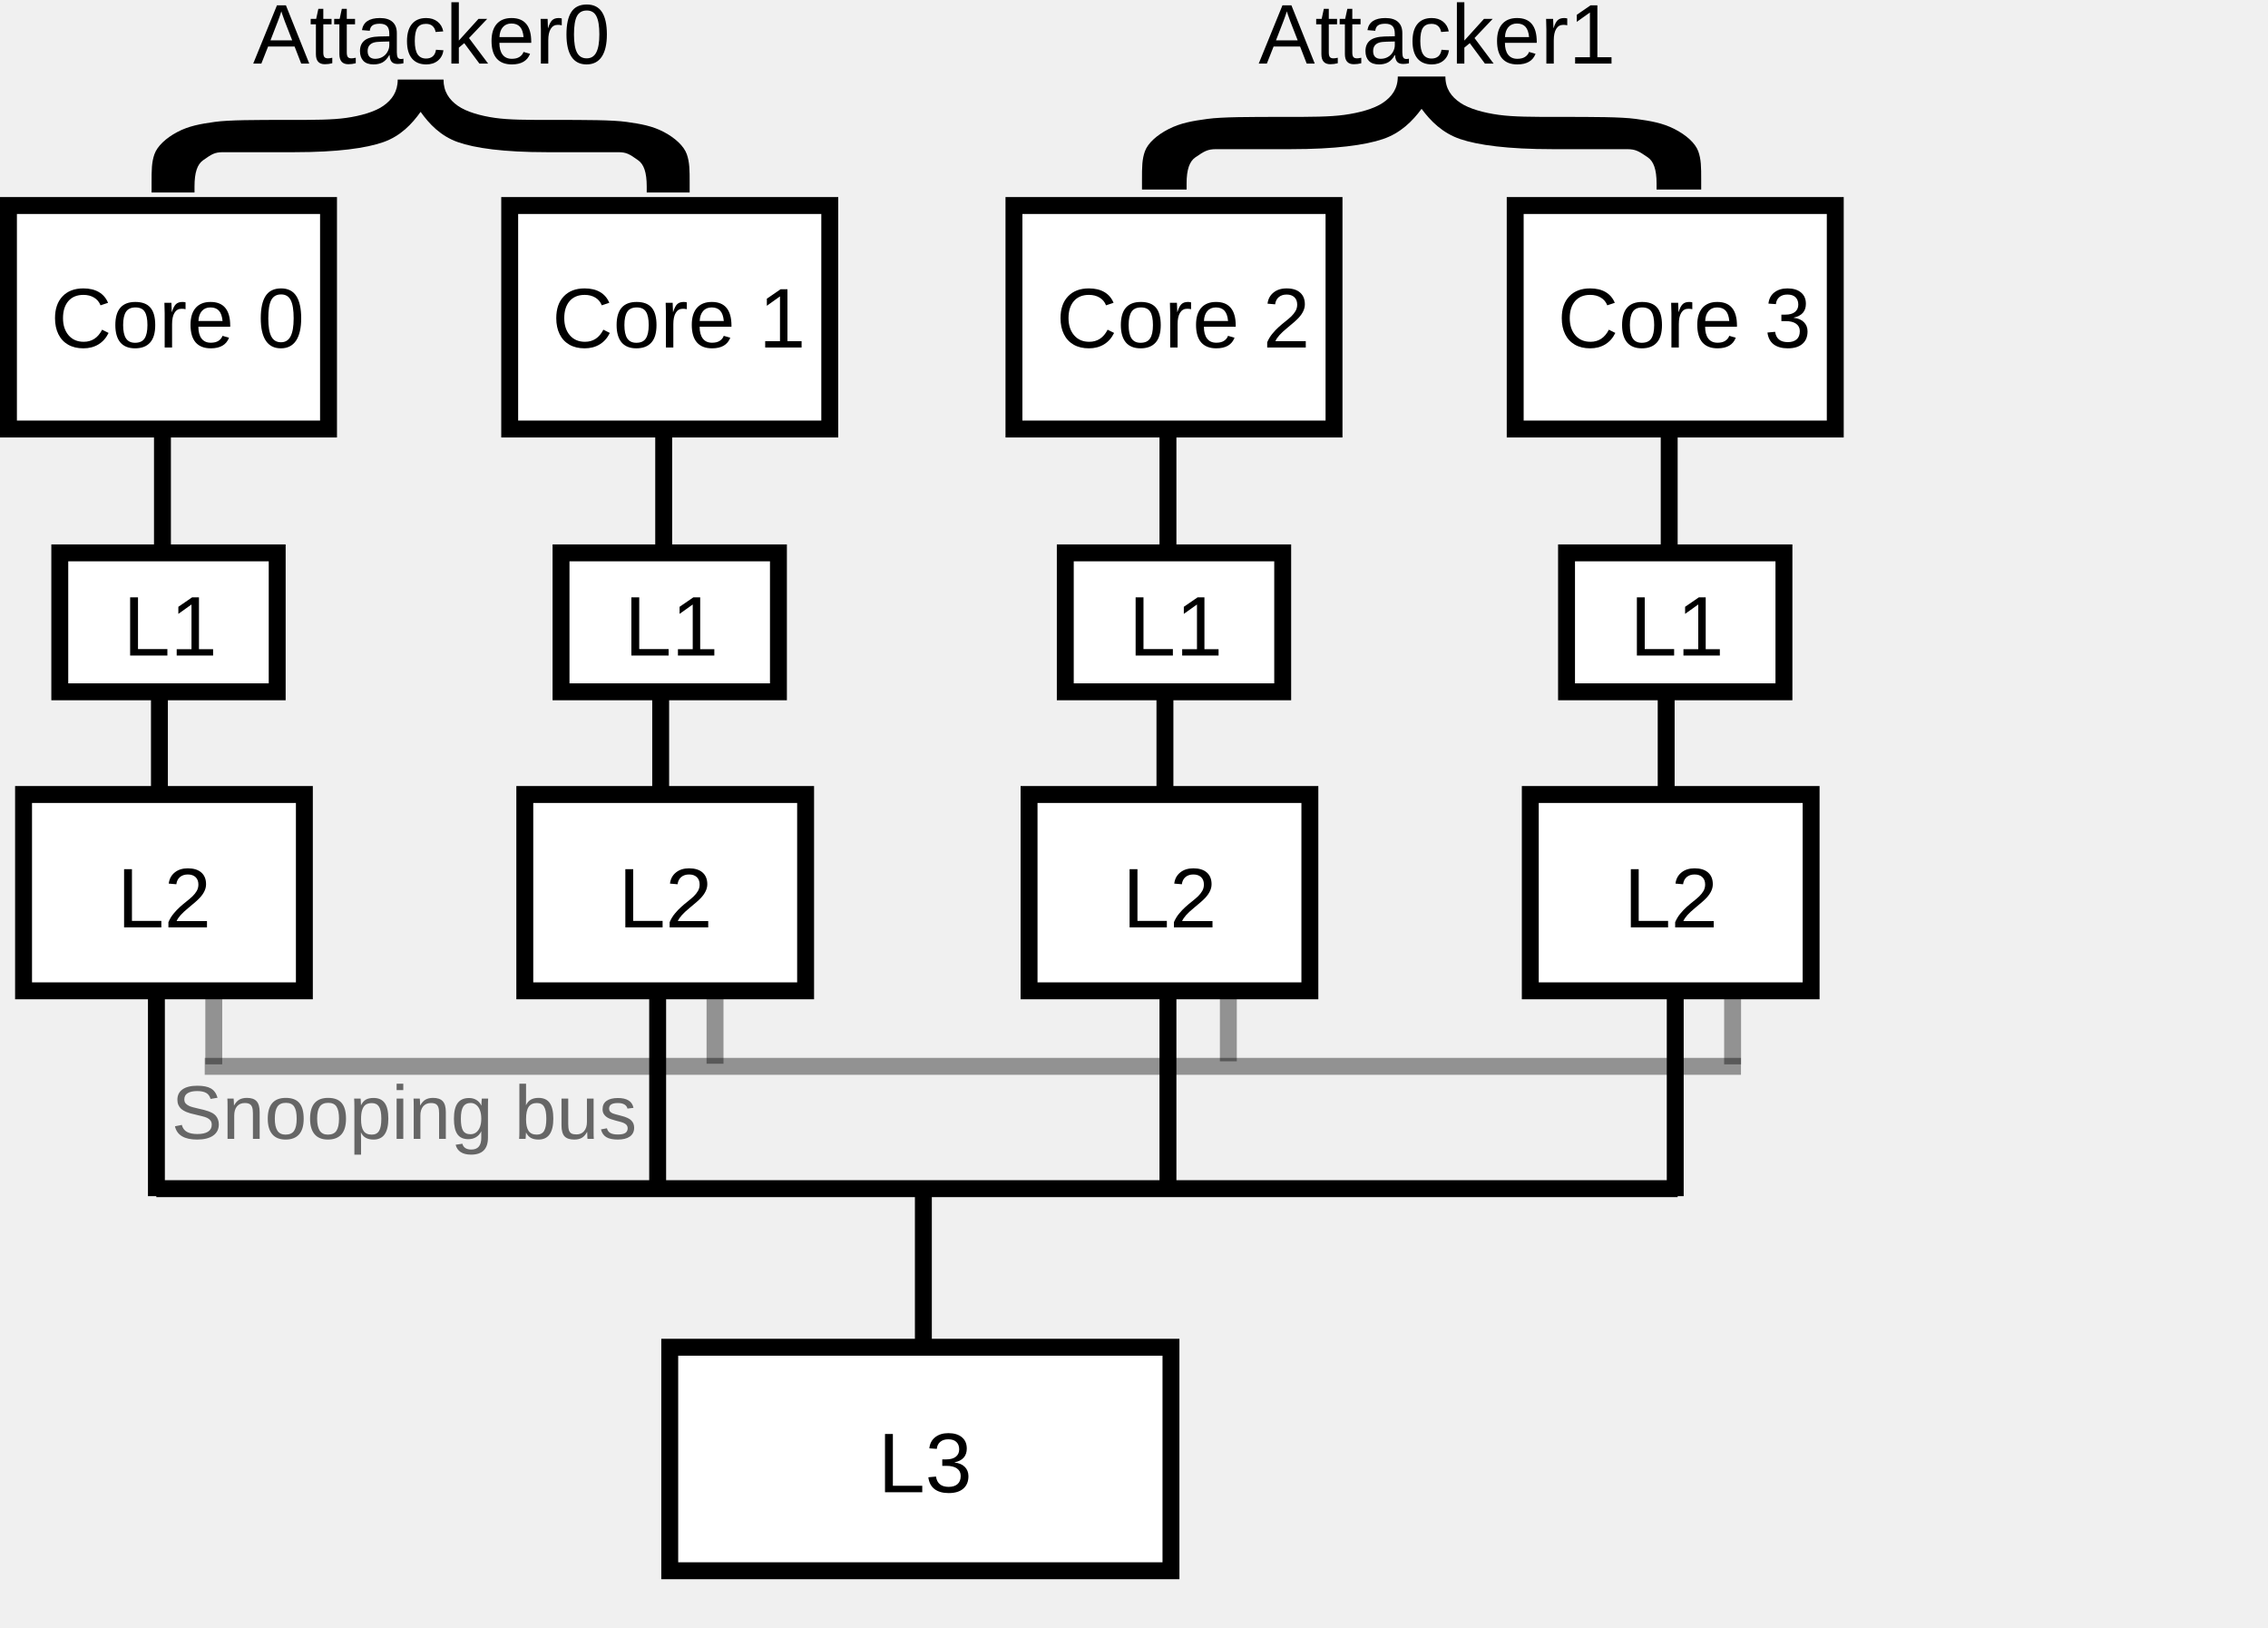
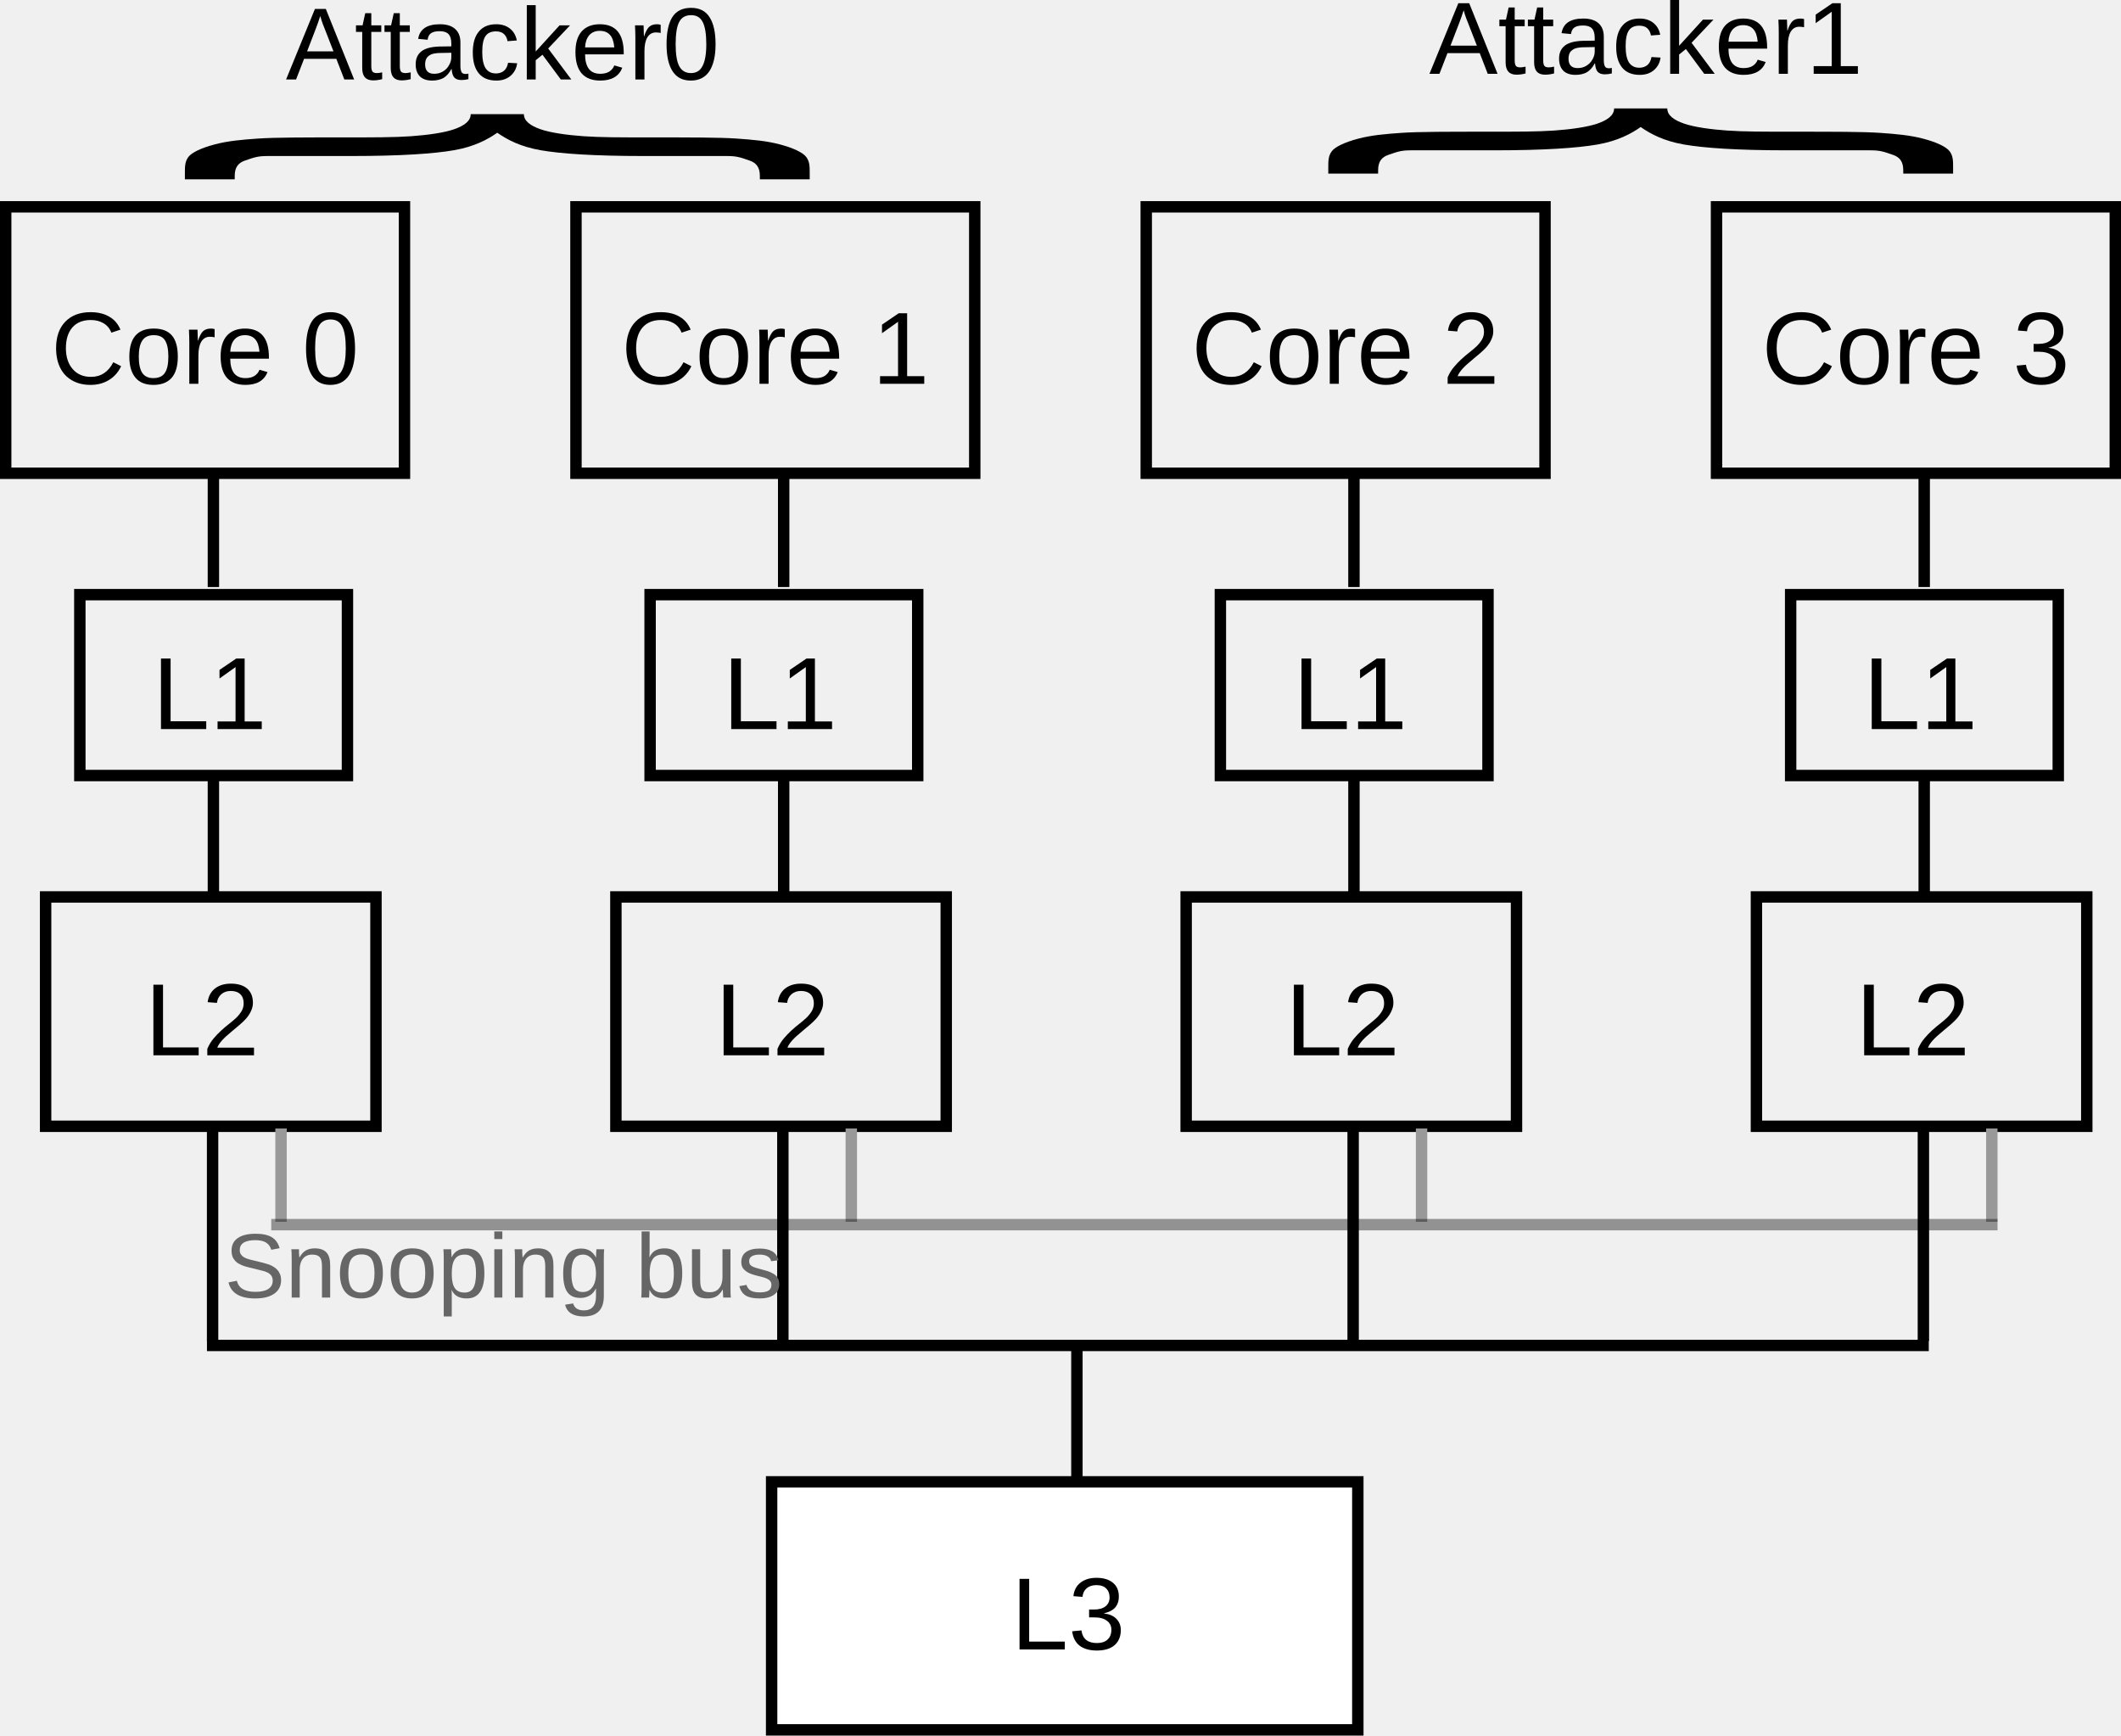
- <svg xmlns="http://www.w3.org/2000/svg" width="536.508" height="384.888" id="svg2" version="1.1">
+ <svg xmlns="http://www.w3.org/2000/svg" width="185.964" height="152.156" id="svg2" version="1.1">
  <defs id="defs4" />
-   <g id="layer1" transform="translate(-130.8571,-106.6172)">
-     <rect style="fill:#ffffff;fill-opacity:1;fill-rule:nonzero;stroke:#000000;stroke-width:4;stroke-linecap:butt;stroke-linejoin:miter;stroke-miterlimit:4;stroke-opacity:1;stroke-dasharray:none;stroke-dashoffset:0" id="rect2991" width="75.714" height="52.857" x="132.857" y="155.219" />
-     <text xml:space="preserve" style="font-size:20px;font-style:normal;font-variant:normal;font-weight:normal;font-stretch:normal;text-align:start;line-height:125%;letter-spacing:0px;word-spacing:0px;writing-mode:lr-tb;text-anchor:start;fill:#000000;fill-opacity:1;stroke:none;font-family:Arial;-inkscape-font-specification:Arial" x="142.857" y="188.791" id="text2993">
-       <tspan id="tspan2995" x="142.857" y="188.791">Core 0</tspan>
+   <g id="layer1" transform="translate(-631.7535,-151.6791)">
+     <text xml:space="preserve" style="font-size:9px;font-style:normal;font-variant:normal;font-weight:normal;font-stretch:normal;text-align:start;line-height:125%;letter-spacing:0px;word-spacing:0px;writing-mode:lr-tb;text-anchor:start;fill:#000000;fill-opacity:1;stroke:none;font-family:Arial;-inkscape-font-specification:Arial" x="636.217" y="185.328" id="text3816">
+       <tspan id="tspan3818" x="636.217" y="185.328">Core 0</tspan>
    </text>
-     <rect y="237.362" x="145" height="32.857" width="51.429" id="rect2997" style="fill:#ffffff;fill-opacity:1;fill-rule:nonzero;stroke:#000000;stroke-width:4;stroke-linecap:butt;stroke-linejoin:miter;stroke-miterlimit:4;stroke-opacity:1;stroke-dasharray:none;stroke-dashoffset:0" />
-     <text xml:space="preserve" style="font-size:20px;font-style:normal;font-variant:normal;font-weight:normal;font-stretch:normal;text-align:start;line-height:125%;letter-spacing:0px;word-spacing:0px;writing-mode:lr-tb;text-anchor:start;fill:#000000;fill-opacity:1;stroke:none;font-family:Arial;-inkscape-font-specification:Arial" x="160" y="261.648" id="text2999">
-       <tspan id="tspan3001" x="160" y="261.648">L1</tspan>
+     <text xml:space="preserve" style="font-size:9px;font-style:normal;font-variant:normal;font-weight:normal;font-stretch:normal;text-align:start;line-height:125%;letter-spacing:0px;word-spacing:0px;writing-mode:lr-tb;text-anchor:start;fill:#000000;fill-opacity:1;stroke:none;font-family:Arial;-inkscape-font-specification:Arial" x="645.131" y="215.597" id="text3820">
+       <tspan id="tspan3822" x="645.131" y="215.597">L1</tspan>
    </text>
-     <rect style="fill:#ffffff;fill-opacity:1;fill-rule:nonzero;stroke:#000000;stroke-width:4;stroke-linecap:butt;stroke-linejoin:miter;stroke-miterlimit:4;stroke-opacity:1;stroke-dasharray:none;stroke-dashoffset:0" id="rect3003" width="66.429" height="46.429" x="136.429" y="294.505" />
-     <text id="text3005" y="325.934" x="158.571" style="font-size:20px;font-style:normal;font-variant:normal;font-weight:normal;font-stretch:normal;text-align:start;line-height:125%;letter-spacing:0px;word-spacing:0px;writing-mode:lr-tb;text-anchor:start;fill:#000000;fill-opacity:1;stroke:none;font-family:Arial;-inkscape-font-specification:Arial" xml:space="preserve">
-       <tspan y="325.934" x="158.571" id="tspan3007">L2</tspan>
+     <text xml:space="preserve" style="font-size:9px;font-style:normal;font-variant:normal;font-weight:normal;font-stretch:normal;text-align:start;line-height:125%;letter-spacing:0px;word-spacing:0px;writing-mode:lr-tb;text-anchor:start;fill:#000000;fill-opacity:1;stroke:none;font-family:Arial;-inkscape-font-specification:Arial" x="644.467" y="244.195" id="text3824">
+       <tspan id="tspan3826" x="644.467" y="244.195">L2</tspan>
    </text>
-     <path style="fill:none;stroke:#000000;stroke-width:4;stroke-linecap:butt;stroke-linejoin:miter;stroke-miterlimit:4;stroke-opacity:1;stroke-dasharray:none" d="m 169.286,208.791 c 0,28.571 0,29.286 0,29.286" id="path3011" />
-     <path id="path3781" d="m 168.571,270.219 c 0,23.331 0,23.915 0,23.915" style="fill:none;stroke:#000000;stroke-width:4;stroke-linecap:butt;stroke-linejoin:miter;stroke-miterlimit:4;stroke-opacity:1;stroke-dasharray:none" />
-     <rect y="155.219" x="251.429" height="52.857" width="75.714" id="rect3783" style="fill:#ffffff;fill-opacity:1;fill-rule:nonzero;stroke:#000000;stroke-width:4;stroke-linecap:butt;stroke-linejoin:miter;stroke-miterlimit:4;stroke-opacity:1;stroke-dasharray:none;stroke-dashoffset:0" />
-     <text id="text3785" y="188.791" x="261.429" style="font-size:20px;font-style:normal;font-variant:normal;font-weight:normal;font-stretch:normal;text-align:start;line-height:125%;letter-spacing:0px;word-spacing:0px;writing-mode:lr-tb;text-anchor:start;fill:#000000;fill-opacity:1;stroke:none;font-family:Arial;-inkscape-font-specification:Arial" xml:space="preserve">
-       <tspan y="188.791" x="261.429" id="tspan3787">Core 1</tspan>
+     <rect y="169.812" x="632.253" height="23.357" width="34.964" id="rect3828" style="fill:none;stroke:#000000;stroke-width:1;stroke-linecap:butt;stroke-linejoin:miter;stroke-miterlimit:4;stroke-opacity:1;stroke-dasharray:none;stroke-dashoffset:0" />
+     <rect style="fill:none;stroke:#000000;stroke-width:1;stroke-linecap:butt;stroke-linejoin:miter;stroke-miterlimit:4;stroke-opacity:1;stroke-dasharray:none;stroke-dashoffset:0" id="rect3830" width="23.464" height="15.857" x="638.753" y="203.812" />
+     <rect y="230.312" x="635.753" height="20.107" width="28.964" id="rect3832" style="fill:none;stroke:#000000;stroke-width:1;stroke-linecap:butt;stroke-linejoin:miter;stroke-miterlimit:4;stroke-opacity:1;stroke-dasharray:none;stroke-dashoffset:0" />
+     <path id="path3834" d="m 650.464,192.791 c 0,10.101 0,10.354 0,10.354" style="fill:none;stroke:#000000;stroke-width:1;stroke-linecap:butt;stroke-linejoin:miter;stroke-miterlimit:4;stroke-opacity:1;stroke-dasharray:none" />
+     <path style="fill:none;stroke:#000000;stroke-width:1;stroke-linecap:butt;stroke-linejoin:miter;stroke-miterlimit:4;stroke-opacity:1;stroke-dasharray:none" d="m 650.464,220.041 c 0,10.101 0,10.354 0,10.354" id="path3836" />
+     <path style="fill:none;stroke:#000000;stroke-width:1;stroke-linecap:butt;stroke-linejoin:miter;stroke-miterlimit:4;stroke-opacity:1;stroke-dasharray:none" d="m 650.393,250.862 c 0,17.923 0,18.371 0,18.371" id="path3838" />
+     <path id="path3864" d="m 656.393,250.612 c 0,7.984 0,8.183 0,8.183" style="fill:#999999;stroke:#999999;stroke-width:1;stroke-linecap:butt;stroke-linejoin:miter;stroke-miterlimit:4;stroke-opacity:1;stroke-dasharray:none" />
+     <text id="text3866" y="185.327" x="686.216" style="font-size:9px;font-style:normal;font-variant:normal;font-weight:normal;font-stretch:normal;text-align:start;line-height:125%;letter-spacing:0px;word-spacing:0px;writing-mode:lr-tb;text-anchor:start;fill:#000000;fill-opacity:1;stroke:none;font-family:Arial;-inkscape-font-specification:Arial" xml:space="preserve">
+       <tspan y="185.327" x="686.216" id="tspan3868">Core 1</tspan>
    </text>
-     <rect style="fill:#ffffff;fill-opacity:1;fill-rule:nonzero;stroke:#000000;stroke-width:4;stroke-linecap:butt;stroke-linejoin:miter;stroke-miterlimit:4;stroke-opacity:1;stroke-dasharray:none;stroke-dashoffset:0" id="rect3789" width="51.429" height="32.857" x="263.571" y="237.362" />
-     <text id="text3791" y="261.648" x="278.571" style="font-size:20px;font-style:normal;font-variant:normal;font-weight:normal;font-stretch:normal;text-align:start;line-height:125%;letter-spacing:0px;word-spacing:0px;writing-mode:lr-tb;text-anchor:start;fill:#000000;fill-opacity:1;stroke:none;font-family:Arial;-inkscape-font-specification:Arial" xml:space="preserve">
-       <tspan y="261.648" x="278.571" id="tspan3793">L1</tspan>
+     <text id="text3870" y="215.597" x="695.131" style="font-size:9px;font-style:normal;font-variant:normal;font-weight:normal;font-stretch:normal;text-align:start;line-height:125%;letter-spacing:0px;word-spacing:0px;writing-mode:lr-tb;text-anchor:start;fill:#000000;fill-opacity:1;stroke:none;font-family:Arial;-inkscape-font-specification:Arial" xml:space="preserve">
+       <tspan y="215.597" x="695.131" id="tspan3872">L1</tspan>
    </text>
-     <rect y="294.505" x="255" height="46.429" width="66.429" id="rect3795" style="fill:#ffffff;fill-opacity:1;fill-rule:nonzero;stroke:#000000;stroke-width:4;stroke-linecap:butt;stroke-linejoin:miter;stroke-miterlimit:4;stroke-opacity:1;stroke-dasharray:none;stroke-dashoffset:0" />
-     <text xml:space="preserve" style="font-size:20px;font-style:normal;font-variant:normal;font-weight:normal;font-stretch:normal;text-align:start;line-height:125%;letter-spacing:0px;word-spacing:0px;writing-mode:lr-tb;text-anchor:start;fill:#000000;fill-opacity:1;stroke:none;font-family:Arial;-inkscape-font-specification:Arial" x="277.143" y="325.934" id="text3797">
-       <tspan id="tspan3799" x="277.143" y="325.934">L2</tspan>
+     <text id="text3874" y="244.195" x="694.466" style="font-size:9px;font-style:normal;font-variant:normal;font-weight:normal;font-stretch:normal;text-align:start;line-height:125%;letter-spacing:0px;word-spacing:0px;writing-mode:lr-tb;text-anchor:start;fill:#000000;fill-opacity:1;stroke:none;font-family:Arial;-inkscape-font-specification:Arial" xml:space="preserve">
+       <tspan y="244.195" x="694.466" id="tspan3876">L2</tspan>
    </text>
-     <path id="path3801" d="m 287.857,208.791 c 0,28.571 0,29.286 0,29.286" style="fill:none;stroke:#000000;stroke-width:4;stroke-linecap:butt;stroke-linejoin:miter;stroke-miterlimit:4;stroke-opacity:1;stroke-dasharray:none" />
-     <path style="fill:none;stroke:#000000;stroke-width:4;stroke-linecap:butt;stroke-linejoin:miter;stroke-miterlimit:4;stroke-opacity:1;stroke-dasharray:none" d="m 287.143,270.219 c 0,23.331 0,23.915 0,23.915" id="path3803" />
-     <rect y="155.219" x="370.714" height="52.857" width="75.714" id="rect3805" style="fill:#ffffff;fill-opacity:1;fill-rule:nonzero;stroke:#000000;stroke-width:4;stroke-linecap:butt;stroke-linejoin:miter;stroke-miterlimit:4;stroke-opacity:1;stroke-dasharray:none;stroke-dashoffset:0" />
-     <text id="text3807" y="188.791" x="380.714" style="font-size:20px;font-style:normal;font-variant:normal;font-weight:normal;font-stretch:normal;text-align:start;line-height:125%;letter-spacing:0px;word-spacing:0px;writing-mode:lr-tb;text-anchor:start;fill:#000000;fill-opacity:1;stroke:none;font-family:Arial;-inkscape-font-specification:Arial" xml:space="preserve">
-       <tspan y="188.791" x="380.714" id="tspan3809">Core 2</tspan>
+     <rect style="fill:none;stroke:#000000;stroke-width:1;stroke-linecap:butt;stroke-linejoin:miter;stroke-miterlimit:4;stroke-opacity:1;stroke-dasharray:none;stroke-dashoffset:0" id="rect3878" width="34.964" height="23.357" x="682.253" y="169.812" />
+     <rect y="203.812" x="688.753" height="15.857" width="23.464" id="rect3880" style="fill:none;stroke:#000000;stroke-width:1;stroke-linecap:butt;stroke-linejoin:miter;stroke-miterlimit:4;stroke-opacity:1;stroke-dasharray:none;stroke-dashoffset:0" />
+     <rect style="fill:none;stroke:#000000;stroke-width:1;stroke-linecap:butt;stroke-linejoin:miter;stroke-miterlimit:4;stroke-opacity:1;stroke-dasharray:none;stroke-dashoffset:0" id="rect3882" width="28.964" height="20.107" x="685.753" y="230.312" />
+     <path style="fill:none;stroke:#000000;stroke-width:1;stroke-linecap:butt;stroke-linejoin:miter;stroke-miterlimit:4;stroke-opacity:1;stroke-dasharray:none" d="m 700.464,192.79 c 0,10.101 0,10.354 0,10.354" id="path3884" />
+     <path id="path3886" d="m 700.464,220.04 c 0,10.101 0,10.354 0,10.354" style="fill:none;stroke:#000000;stroke-width:1;stroke-linecap:butt;stroke-linejoin:miter;stroke-miterlimit:4;stroke-opacity:1;stroke-dasharray:none" />
+     <path id="path3888" d="m 700.393,250.862 c 0,17.923 0,18.371 0,18.371" style="fill:none;stroke:#000000;stroke-width:1;stroke-linecap:butt;stroke-linejoin:miter;stroke-miterlimit:4;stroke-opacity:1;stroke-dasharray:none" />
+     <path style="fill:#999999;stroke:#999999;stroke-width:1;stroke-linecap:butt;stroke-linejoin:miter;stroke-miterlimit:4;stroke-opacity:1;stroke-dasharray:none" d="m 706.393,250.612 c 0,7.984 0,8.183 0,8.183" id="path3890" />
+     <text id="text3892" y="185.327" x="736.216" style="font-size:9px;font-style:normal;font-variant:normal;font-weight:normal;font-stretch:normal;text-align:start;line-height:125%;letter-spacing:0px;word-spacing:0px;writing-mode:lr-tb;text-anchor:start;fill:#000000;fill-opacity:1;stroke:none;font-family:Arial;-inkscape-font-specification:Arial" xml:space="preserve">
+       <tspan y="185.327" x="736.216" id="tspan3894">Core 2</tspan>
    </text>
-     <rect style="fill:#ffffff;fill-opacity:1;fill-rule:nonzero;stroke:#000000;stroke-width:4;stroke-linecap:butt;stroke-linejoin:miter;stroke-miterlimit:4;stroke-opacity:1;stroke-dasharray:none;stroke-dashoffset:0" id="rect3811" width="51.429" height="32.857" x="382.857" y="237.362" />
-     <text id="text3813" y="261.648" x="397.857" style="font-size:20px;font-style:normal;font-variant:normal;font-weight:normal;font-stretch:normal;text-align:start;line-height:125%;letter-spacing:0px;word-spacing:0px;writing-mode:lr-tb;text-anchor:start;fill:#000000;fill-opacity:1;stroke:none;font-family:Arial;-inkscape-font-specification:Arial" xml:space="preserve">
-       <tspan y="261.648" x="397.857" id="tspan3815">L1</tspan>
+     <text id="text3896" y="215.597" x="745.131" style="font-size:9px;font-style:normal;font-variant:normal;font-weight:normal;font-stretch:normal;text-align:start;line-height:125%;letter-spacing:0px;word-spacing:0px;writing-mode:lr-tb;text-anchor:start;fill:#000000;fill-opacity:1;stroke:none;font-family:Arial;-inkscape-font-specification:Arial" xml:space="preserve">
+       <tspan y="215.597" x="745.131" id="tspan3898">L1</tspan>
    </text>
-     <rect y="294.505" x="374.286" height="46.429" width="66.429" id="rect3817" style="fill:#ffffff;fill-opacity:1;fill-rule:nonzero;stroke:#000000;stroke-width:4;stroke-linecap:butt;stroke-linejoin:miter;stroke-miterlimit:4;stroke-opacity:1;stroke-dasharray:none;stroke-dashoffset:0" />
-     <text xml:space="preserve" style="font-size:20px;font-style:normal;font-variant:normal;font-weight:normal;font-stretch:normal;text-align:start;line-height:125%;letter-spacing:0px;word-spacing:0px;writing-mode:lr-tb;text-anchor:start;fill:#000000;fill-opacity:1;stroke:none;font-family:Arial;-inkscape-font-specification:Arial" x="396.429" y="325.934" id="text3819">
-       <tspan id="tspan3821" x="396.429" y="325.934">L2</tspan>
+     <text id="text3900" y="244.195" x="744.466" style="font-size:9px;font-style:normal;font-variant:normal;font-weight:normal;font-stretch:normal;text-align:start;line-height:125%;letter-spacing:0px;word-spacing:0px;writing-mode:lr-tb;text-anchor:start;fill:#000000;fill-opacity:1;stroke:none;font-family:Arial;-inkscape-font-specification:Arial" xml:space="preserve">
+       <tspan y="244.195" x="744.466" id="tspan3902">L2</tspan>
    </text>
-     <path id="path3823" d="m 407.143,208.791 c 0,28.571 0,29.286 0,29.286" style="fill:none;stroke:#000000;stroke-width:4;stroke-linecap:butt;stroke-linejoin:miter;stroke-miterlimit:4;stroke-opacity:1;stroke-dasharray:none" />
-     <path style="fill:none;stroke:#000000;stroke-width:4;stroke-linecap:butt;stroke-linejoin:miter;stroke-miterlimit:4;stroke-opacity:1;stroke-dasharray:none" d="m 406.429,270.219 c 0,23.331 0,23.915 0,23.915" id="path3825" />
-     <rect style="fill:#ffffff;fill-opacity:1;fill-rule:nonzero;stroke:#000000;stroke-width:4;stroke-linecap:butt;stroke-linejoin:miter;stroke-miterlimit:4;stroke-opacity:1;stroke-dasharray:none;stroke-dashoffset:0" id="rect3827" width="75.714" height="52.857" x="489.286" y="155.219" />
-     <text xml:space="preserve" style="font-size:20px;font-style:normal;font-variant:normal;font-weight:normal;font-stretch:normal;text-align:start;line-height:125%;letter-spacing:0px;word-spacing:0px;writing-mode:lr-tb;text-anchor:start;fill:#000000;fill-opacity:1;stroke:none;font-family:Arial;-inkscape-font-specification:Arial" x="499.286" y="188.791" id="text3829">
-       <tspan id="tspan3831" x="499.286" y="188.791">Core 3</tspan>
+     <rect style="fill:none;stroke:#000000;stroke-width:1;stroke-linecap:butt;stroke-linejoin:miter;stroke-miterlimit:4;stroke-opacity:1;stroke-dasharray:none;stroke-dashoffset:0" id="rect3904" width="34.964" height="23.357" x="732.253" y="169.812" />
+     <rect y="203.812" x="738.753" height="15.857" width="23.464" id="rect3906" style="fill:none;stroke:#000000;stroke-width:1;stroke-linecap:butt;stroke-linejoin:miter;stroke-miterlimit:4;stroke-opacity:1;stroke-dasharray:none;stroke-dashoffset:0" />
+     <rect style="fill:none;stroke:#000000;stroke-width:1;stroke-linecap:butt;stroke-linejoin:miter;stroke-miterlimit:4;stroke-opacity:1;stroke-dasharray:none;stroke-dashoffset:0" id="rect3908" width="28.964" height="20.107" x="735.753" y="230.312" />
+     <path style="fill:none;stroke:#000000;stroke-width:1;stroke-linecap:butt;stroke-linejoin:miter;stroke-miterlimit:4;stroke-opacity:1;stroke-dasharray:none" d="m 750.464,192.79 c 0,10.101 0,10.354 0,10.354" id="path3910" />
+     <path id="path3912" d="m 750.464,220.04 c 0,10.101 0,10.354 0,10.354" style="fill:none;stroke:#000000;stroke-width:1;stroke-linecap:butt;stroke-linejoin:miter;stroke-miterlimit:4;stroke-opacity:1;stroke-dasharray:none" />
+     <path id="path3914" d="m 750.393,250.862 c 0,17.923 0,18.371 0,18.371" style="fill:none;stroke:#000000;stroke-width:1;stroke-linecap:butt;stroke-linejoin:miter;stroke-miterlimit:4;stroke-opacity:1;stroke-dasharray:none" />
+     <path style="fill:#999999;stroke:#999999;stroke-width:1;stroke-linecap:butt;stroke-linejoin:miter;stroke-miterlimit:4;stroke-opacity:1;stroke-dasharray:none" d="m 756.393,250.612 c 0,7.984 0,8.183 0,8.183" id="path3916" />
+     <text xml:space="preserve" style="font-size:9px;font-style:normal;font-variant:normal;font-weight:normal;font-stretch:normal;text-align:start;line-height:125%;letter-spacing:0px;word-spacing:0px;writing-mode:lr-tb;text-anchor:start;fill:#000000;fill-opacity:1;stroke:none;font-family:Arial;-inkscape-font-specification:Arial" x="786.216" y="185.327" id="text3918">
+       <tspan id="tspan3920" x="786.216" y="185.327">Core 3</tspan>
    </text>
-     <rect y="237.362" x="501.429" height="32.857" width="51.429" id="rect3833" style="fill:#ffffff;fill-opacity:1;fill-rule:nonzero;stroke:#000000;stroke-width:4;stroke-linecap:butt;stroke-linejoin:miter;stroke-miterlimit:4;stroke-opacity:1;stroke-dasharray:none;stroke-dashoffset:0" />
-     <text xml:space="preserve" style="font-size:20px;font-style:normal;font-variant:normal;font-weight:normal;font-stretch:normal;text-align:start;line-height:125%;letter-spacing:0px;word-spacing:0px;writing-mode:lr-tb;text-anchor:start;fill:#000000;fill-opacity:1;stroke:none;font-family:Arial;-inkscape-font-specification:Arial" x="516.429" y="261.648" id="text3835">
-       <tspan id="tspan3837" x="516.429" y="261.648">L1</tspan>
+     <text xml:space="preserve" style="font-size:9px;font-style:normal;font-variant:normal;font-weight:normal;font-stretch:normal;text-align:start;line-height:125%;letter-spacing:0px;word-spacing:0px;writing-mode:lr-tb;text-anchor:start;fill:#000000;fill-opacity:1;stroke:none;font-family:Arial;-inkscape-font-specification:Arial" x="795.13" y="215.597" id="text3922">
+       <tspan id="tspan3924" x="795.13" y="215.597">L1</tspan>
    </text>
-     <rect style="fill:#ffffff;fill-opacity:1;fill-rule:nonzero;stroke:#000000;stroke-width:4;stroke-linecap:butt;stroke-linejoin:miter;stroke-miterlimit:4;stroke-opacity:1;stroke-dasharray:none;stroke-dashoffset:0" id="rect3839" width="66.429" height="46.429" x="492.857" y="294.505" />
-     <text id="text3841" y="325.934" x="515" style="font-size:20px;font-style:normal;font-variant:normal;font-weight:normal;font-stretch:normal;text-align:start;line-height:125%;letter-spacing:0px;word-spacing:0px;writing-mode:lr-tb;text-anchor:start;fill:#000000;fill-opacity:1;stroke:none;font-family:Arial;-inkscape-font-specification:Arial" xml:space="preserve">
-       <tspan y="325.934" x="515" id="tspan3843">L2</tspan>
+     <text xml:space="preserve" style="font-size:9px;font-style:normal;font-variant:normal;font-weight:normal;font-stretch:normal;text-align:start;line-height:125%;letter-spacing:0px;word-spacing:0px;writing-mode:lr-tb;text-anchor:start;fill:#000000;fill-opacity:1;stroke:none;font-family:Arial;-inkscape-font-specification:Arial" x="794.466" y="244.195" id="text3926">
+       <tspan id="tspan3928" x="794.466" y="244.195">L2</tspan>
    </text>
-     <path style="fill:none;stroke:#000000;stroke-width:4;stroke-linecap:butt;stroke-linejoin:miter;stroke-miterlimit:4;stroke-opacity:1;stroke-dasharray:none" d="m 525.714,208.791 c 0,28.571 0,29.286 0,29.286" id="path3845" />
-     <path id="path3847" d="m 525,270.219 c 0,23.331 0,23.915 0,23.915" style="fill:none;stroke:#000000;stroke-width:4;stroke-linecap:butt;stroke-linejoin:miter;stroke-miterlimit:4;stroke-opacity:1;stroke-dasharray:none" />
-     <path style="fill:none;stroke:#000000;stroke-width:4;stroke-linecap:butt;stroke-linejoin:miter;stroke-miterlimit:4;stroke-opacity:0.392;stroke-dasharray:none" d="m 179.286,358.791 c 361.861,0 363.407,0 363.407,0" id="path3849" />
-     <path style="fill:none;stroke:#000000;stroke-width:4;stroke-linecap:butt;stroke-linejoin:miter;stroke-miterlimit:4;stroke-opacity:0.392;stroke-dasharray:none" d="m 181.429,342.362 c 0,15.568 0,15.957 0,15.957" id="path3851" />
-     <path id="path3853" d="m 300,342.219 c 0,15.568 0,15.957 0,15.957" style="fill:none;stroke:#000000;stroke-width:4;stroke-linecap:butt;stroke-linejoin:miter;stroke-miterlimit:4;stroke-opacity:0.392;stroke-dasharray:none" />
-     <path style="fill:none;stroke:#000000;stroke-width:4;stroke-linecap:butt;stroke-linejoin:miter;stroke-miterlimit:4;stroke-opacity:0.392;stroke-dasharray:none" d="m 421.429,341.648 c 0,15.568 0,15.957 0,15.957" id="path3855" />
-     <path id="path3857" d="m 540.714,342.362 c 0,15.568 0,15.957 0,15.957" style="fill:none;stroke:#000000;stroke-width:4;stroke-linecap:butt;stroke-linejoin:miter;stroke-miterlimit:4;stroke-opacity:0.392;stroke-dasharray:none" />
-     <path id="path3859" d="m 167.838,387.719 c 358.344,0 359.875,0 359.875,0" style="fill:none;stroke:#000000;stroke-width:4;stroke-linecap:butt;stroke-linejoin:miter;stroke-miterlimit:4;stroke-opacity:1;stroke-dasharray:none" />
-     <path style="fill:none;stroke:#000000;stroke-width:4;stroke-linecap:butt;stroke-linejoin:miter;stroke-miterlimit:4;stroke-opacity:1;stroke-dasharray:none" d="m 167.857,342.362 c 0,45.974 0,47.124 0,47.124" id="path3861" />
-     <path id="path3863" d="m 286.429,342.362 c 0,45.974 0,47.124 0,47.124" style="fill:none;stroke:#000000;stroke-width:4;stroke-linecap:butt;stroke-linejoin:miter;stroke-miterlimit:4;stroke-opacity:1;stroke-dasharray:none" />
-     <path style="fill:none;stroke:#000000;stroke-width:4;stroke-linecap:butt;stroke-linejoin:miter;stroke-miterlimit:4;stroke-opacity:1;stroke-dasharray:none" d="m 407.143,341.648 c 0,45.974 0,47.124 0,47.124" id="path3865" />
-     <path id="path3867" d="m 527.143,342.362 c 0,45.974 0,47.124 0,47.124" style="fill:none;stroke:#000000;stroke-width:4;stroke-linecap:butt;stroke-linejoin:miter;stroke-miterlimit:4;stroke-opacity:1;stroke-dasharray:none" />
-     <rect y="425.219" x="289.286" height="52.857" width="118.571" id="rect3871" style="fill:#ffffff;fill-opacity:1;fill-rule:nonzero;stroke:#000000;stroke-width:4;stroke-linecap:butt;stroke-linejoin:miter;stroke-miterlimit:4;stroke-opacity:1;stroke-dasharray:none;stroke-dashoffset:0" />
-     <text xml:space="preserve" style="font-size:20px;font-style:normal;font-variant:normal;font-weight:normal;font-stretch:normal;text-align:start;line-height:125%;letter-spacing:0px;word-spacing:0px;writing-mode:lr-tb;text-anchor:start;fill:#000000;fill-opacity:1;stroke:none;font-family:Arial;-inkscape-font-specification:Arial" x="338.571" y="459.505" id="text3873">
-       <tspan id="tspan3875" x="338.571" y="459.505">L3</tspan>
+     <rect y="169.812" x="782.253" height="23.357" width="34.964" id="rect3930" style="fill:none;stroke:#000000;stroke-width:1;stroke-linecap:butt;stroke-linejoin:miter;stroke-miterlimit:4;stroke-opacity:1;stroke-dasharray:none;stroke-dashoffset:0" />
+     <rect style="fill:none;stroke:#000000;stroke-width:1;stroke-linecap:butt;stroke-linejoin:miter;stroke-miterlimit:4;stroke-opacity:1;stroke-dasharray:none;stroke-dashoffset:0" id="rect3932" width="23.464" height="15.857" x="788.753" y="203.812" />
+     <rect y="230.312" x="785.753" height="20.107" width="28.964" id="rect3934" style="fill:none;stroke:#000000;stroke-width:1;stroke-linecap:butt;stroke-linejoin:miter;stroke-miterlimit:4;stroke-opacity:1;stroke-dasharray:none;stroke-dashoffset:0" />
+     <path id="path3936" d="m 800.464,192.79 c 0,10.101 0,10.354 0,10.354" style="fill:none;stroke:#000000;stroke-width:1;stroke-linecap:butt;stroke-linejoin:miter;stroke-miterlimit:4;stroke-opacity:1;stroke-dasharray:none" />
+     <path style="fill:none;stroke:#000000;stroke-width:1;stroke-linecap:butt;stroke-linejoin:miter;stroke-miterlimit:4;stroke-opacity:1;stroke-dasharray:none" d="m 800.464,220.04 c 0,10.101 0,10.354 0,10.354" id="path3938" />
+     <path style="fill:none;stroke:#000000;stroke-width:1;stroke-linecap:butt;stroke-linejoin:miter;stroke-miterlimit:4;stroke-opacity:1;stroke-dasharray:none" d="m 800.392,250.862 c 0,17.923 0,18.371 0,18.371" id="path3940" />
+     <path id="path3942" d="m 806.392,250.612 c 0,7.984 0,8.183 0,8.183" style="fill:#999999;stroke:#999999;stroke-width:1;stroke-linecap:butt;stroke-linejoin:miter;stroke-miterlimit:4;stroke-opacity:1;stroke-dasharray:none" />
+     <path style="fill:none;stroke:#000000;stroke-width:1;stroke-linecap:butt;stroke-linejoin:miter;stroke-miterlimit:4;stroke-opacity:1;stroke-dasharray:none" d="m 649.899,269.632 c 150.323,0 150.965,0 150.965,0" id="path3944" />
+     <path id="path3946" d="m 655.536,259.041 c 150.712,0 151.356,0 151.356,0" style="fill:none;stroke:#000000;stroke-width:1;stroke-linecap:butt;stroke-linejoin:miter;stroke-miterlimit:4;stroke-opacity:0.392;stroke-dasharray:none" />
+     <rect style="fill:#ffffff;fill-opacity:1;fill-rule:nonzero;stroke:#000000;stroke-width:1;stroke-linecap:butt;stroke-linejoin:miter;stroke-miterlimit:4;stroke-opacity:1;stroke-dasharray:none;stroke-dashoffset:0" id="rect3948" width="51.396" height="21.744" x="699.408" y="281.591" />
+     <text id="text3950" y="296.285" x="720.409" style="font-size:20px;font-style:normal;font-variant:normal;font-weight:normal;font-stretch:normal;text-align:start;line-height:125%;letter-spacing:0px;word-spacing:0px;writing-mode:lr-tb;text-anchor:start;fill:#000000;fill-opacity:1;stroke:none;font-family:Arial;-inkscape-font-specification:Arial" xml:space="preserve">
+       <tspan y="296.285" x="720.409" id="tspan3952" style="font-size:9px">L3</tspan>
    </text>
-     <path style="fill:none;stroke:#000000;stroke-width:4;stroke-linecap:butt;stroke-linejoin:miter;stroke-miterlimit:4;stroke-opacity:1;stroke-dasharray:none" d="m 349.286,388.791 c 0,33.921 0,34.769 0,34.769" id="path3877" />
-     <path id="use8" d="m 166.714,152.148 0,-2.385 c 0,-2.862 0,-4.77 0.677,-6.679 0.677,-1.908 2.708,-3.816 5.416,-5.247 2.708,-1.431 5.416,-1.908 8.802,-2.385 3.385,-0.477 9.479,-0.477 17.603,-0.477 6.093,0 10.156,0 13.541,-0.477 3.385,-0.477 6.771,-1.431 8.802,-2.862 2.031,-1.431 3.385,-3.339 3.385,-6.202 l 10.833,0 c 0,2.862 1.354,4.77 3.385,6.202 2.031,1.431 5.416,2.385 8.802,2.862 3.385,0.477 7.448,0.477 13.541,0.477 8.125,0 14.218,0 17.603,0.477 3.385,0.477 6.093,0.954 8.802,2.385 2.708,1.431 4.739,3.339 5.416,5.247 0.677,1.908 0.677,3.816 0.677,6.679 l 0,2.385 -10.156,0 0,-1.431 c 0,-3.339 -0.677,-5.247 -2.031,-6.202 -2.031,-1.431 -2.708,-1.908 -4.739,-1.908 l -16.926,0 c -10.156,0 -16.926,-0.954 -20.989,-2.385 -4.062,-1.431 -6.771,-4.293 -8.802,-7.156 -2.031,2.862 -4.739,5.724 -8.802,7.156 -4.062,1.431 -10.833,2.385 -20.989,2.385 l -16.926,0 c -2.031,0 -2.708,0.477 -4.739,1.908 -1.354,0.954 -2.031,2.862 -2.031,6.202 l 0,1.431 -10.156,0 z" />
-     <text xml:space="preserve" style="font-size:20px;font-style:normal;font-variant:normal;font-weight:normal;font-stretch:normal;text-align:start;line-height:125%;letter-spacing:0px;word-spacing:0px;writing-mode:lr-tb;text-anchor:start;fill:#000000;fill-opacity:1;stroke:none;font-family:Arial;-inkscape-font-specification:Arial" x="190.714" y="121.648" id="text4038">
-       <tspan id="tspan4040" x="190.714" y="121.648">Attacker0</tspan>
+     <path id="path3954" d="m 726.174,269.997 c 0,11.474 0,11.761 0,11.761" style="fill:none;stroke:#000000;stroke-width:1;stroke-linecap:butt;stroke-linejoin:miter;stroke-miterlimit:4;stroke-opacity:1;stroke-dasharray:none" />
+     <path d="m 647.964,167.398 0,-0.51 c 0,-0.612 0,-1.02 0.291,-1.429 0.291,-0.408 1.166,-0.816 2.331,-1.122 1.166,-0.306 2.331,-0.408 3.788,-0.51 1.457,-0.102 4.08,-0.102 7.577,-0.102 2.623,0 4.371,0 5.828,-0.102 1.457,-0.102 2.914,-0.306 3.788,-0.612 0.874,-0.306 1.457,-0.714 1.457,-1.327 l 4.663,0 c 0,0.612 0.583,1.02 1.457,1.327 0.874,0.306 2.331,0.51 3.788,0.612 1.457,0.102 3.206,0.102 5.828,0.102 3.497,0 6.12,0 7.577,0.102 1.457,0.102 2.623,0.204 3.788,0.51 1.166,0.306 2.04,0.714 2.331,1.122 0.291,0.408 0.291,0.816 0.291,1.429 l 0,0.51 -4.371,0 0,-0.306 c 0,-0.714 -0.291,-1.122 -0.874,-1.327 -0.874,-0.306 -1.166,-0.408 -2.04,-0.408 l -7.285,0 c -4.371,0 -7.285,-0.204 -9.034,-0.51 -1.748,-0.306 -2.914,-0.918 -3.788,-1.531 -0.874,0.612 -2.04,1.224 -3.788,1.531 -1.748,0.306 -4.663,0.51 -9.034,0.51 l -7.285,0 c -0.874,0 -1.166,0.102 -2.04,0.408 -0.583,0.204 -0.874,0.612 -0.874,1.327 l 0,0.306 -4.371,0 z" id="path3956" />
+     <text id="text3958" y="265.434" x="651.429" style="font-size:8px;font-style:normal;font-variant:normal;font-weight:normal;font-stretch:normal;text-align:start;line-height:125%;letter-spacing:0px;word-spacing:0px;writing-mode:lr-tb;text-anchor:start;fill:#666666;fill-opacity:1;stroke:none;font-family:Arial;-inkscape-font-specification:Arial" xml:space="preserve">
+       <tspan style="font-size:8px" y="265.434" x="651.429" id="tspan3960">Snooping bus</tspan>
    </text>
-     <path d="m 401,151.434 0,-2.385 c 0,-2.862 0,-4.77 0.704,-6.679 0.704,-1.908 2.815,-3.816 5.629,-5.247 2.815,-1.431 5.629,-1.908 9.147,-2.385 3.518,-0.477 9.851,-0.477 18.295,-0.477 6.333,0 10.555,0 14.073,-0.477 3.518,-0.477 7.036,-1.431 9.147,-2.862 2.111,-1.431 3.518,-3.339 3.518,-6.202 l 11.258,0 c 0,2.862 1.407,4.77 3.518,6.202 2.111,1.431 5.629,2.385 9.147,2.862 3.518,0.477 7.74,0.477 14.073,0.477 8.444,0 14.777,0 18.295,0.477 3.518,0.477 6.333,0.954 9.147,2.385 2.815,1.431 4.926,3.339 5.629,5.247 0.704,1.908 0.704,3.816 0.704,6.679 l 0,2.385 -10.555,0 0,-1.431 c 0,-3.339 -0.704,-5.247 -2.111,-6.202 -2.111,-1.431 -2.815,-1.908 -4.926,-1.908 l -17.591,0 c -10.555,0 -17.591,-0.954 -21.813,-2.385 -4.222,-1.431 -7.036,-4.293 -9.147,-7.156 -2.111,2.862 -4.926,5.724 -9.147,7.156 -4.222,1.431 -11.258,2.385 -21.813,2.385 l -17.591,0 c -2.111,0 -2.815,0.477 -4.926,1.908 -1.407,0.954 -2.111,2.862 -2.111,6.202 l 0,1.431 -10.555,0 z" id="path4042" />
-     <text id="text4044" y="121.648" x="428.571" style="font-size:20px;font-style:normal;font-variant:normal;font-weight:normal;font-stretch:normal;text-align:start;line-height:125%;letter-spacing:0px;word-spacing:0px;writing-mode:lr-tb;text-anchor:start;fill:#000000;fill-opacity:1;stroke:none;font-family:Arial;-inkscape-font-specification:Arial" xml:space="preserve">
-       <tspan y="121.648" x="428.571" id="tspan4046">Attacker1</tspan>
+     <text xml:space="preserve" style="font-size:20px;font-style:normal;font-variant:normal;font-weight:normal;font-stretch:normal;text-align:start;line-height:125%;letter-spacing:0px;word-spacing:0px;writing-mode:lr-tb;text-anchor:start;fill:#000000;fill-opacity:1;stroke:none;font-family:Arial;-inkscape-font-specification:Arial" x="656.821" y="158.648" id="text3962">
+       <tspan id="tspan3964" x="656.821" y="158.648" style="font-size:9px">Attacker0</tspan>
    </text>
-     <text xml:space="preserve" style="font-size:20px;font-style:normal;font-variant:normal;font-weight:normal;font-stretch:normal;text-align:start;line-height:125%;letter-spacing:0px;word-spacing:0px;writing-mode:lr-tb;text-anchor:start;fill:#666666;fill-opacity:1;stroke:none;font-family:Arial;-inkscape-font-specification:Arial" x="171.429" y="375.934" id="text4048">
-       <tspan id="tspan4050" x="171.429" y="375.934" style="font-size:18px">Snooping bus</tspan>
+     <path id="path3966" d="m 748.214,166.898 0,-0.51 c 0,-0.612 0,-1.02 0.291,-1.429 0.291,-0.408 1.166,-0.816 2.331,-1.122 1.166,-0.306 2.331,-0.408 3.788,-0.51 1.457,-0.102 4.08,-0.102 7.577,-0.102 2.623,0 4.371,0 5.828,-0.102 1.457,-0.102 2.914,-0.306 3.788,-0.612 0.874,-0.306 1.457,-0.714 1.457,-1.327 l 4.663,0 c 0,0.612 0.583,1.02 1.457,1.327 0.874,0.306 2.331,0.51 3.788,0.612 1.457,0.102 3.206,0.102 5.828,0.102 3.497,0 6.12,0 7.577,0.102 1.457,0.102 2.623,0.204 3.788,0.51 1.166,0.306 2.04,0.714 2.331,1.122 0.291,0.408 0.291,0.816 0.291,1.429 l 0,0.51 -4.371,0 0,-0.306 c 0,-0.714 -0.291,-1.122 -0.874,-1.327 -0.874,-0.306 -1.166,-0.408 -2.04,-0.408 l -7.285,0 c -4.371,0 -7.285,-0.204 -9.034,-0.51 -1.748,-0.306 -2.914,-0.918 -3.788,-1.531 -0.874,0.612 -2.04,1.224 -3.788,1.531 -1.748,0.306 -4.663,0.51 -9.034,0.51 l -7.285,0 c -0.874,0 -1.166,0.102 -2.04,0.408 -0.583,0.204 -0.874,0.612 -0.874,1.327 l 0,0.306 -4.371,0 z" />
+     <text id="text3968" y="158.148" x="757.071" style="font-size:20px;font-style:normal;font-variant:normal;font-weight:normal;font-stretch:normal;text-align:start;line-height:125%;letter-spacing:0px;word-spacing:0px;writing-mode:lr-tb;text-anchor:start;fill:#000000;fill-opacity:1;stroke:none;font-family:Arial;-inkscape-font-specification:Arial" xml:space="preserve">
+       <tspan style="font-size:9px" y="158.148" x="757.071" id="tspan3970">Attacker1</tspan>
    </text>
  </g>
</svg>
